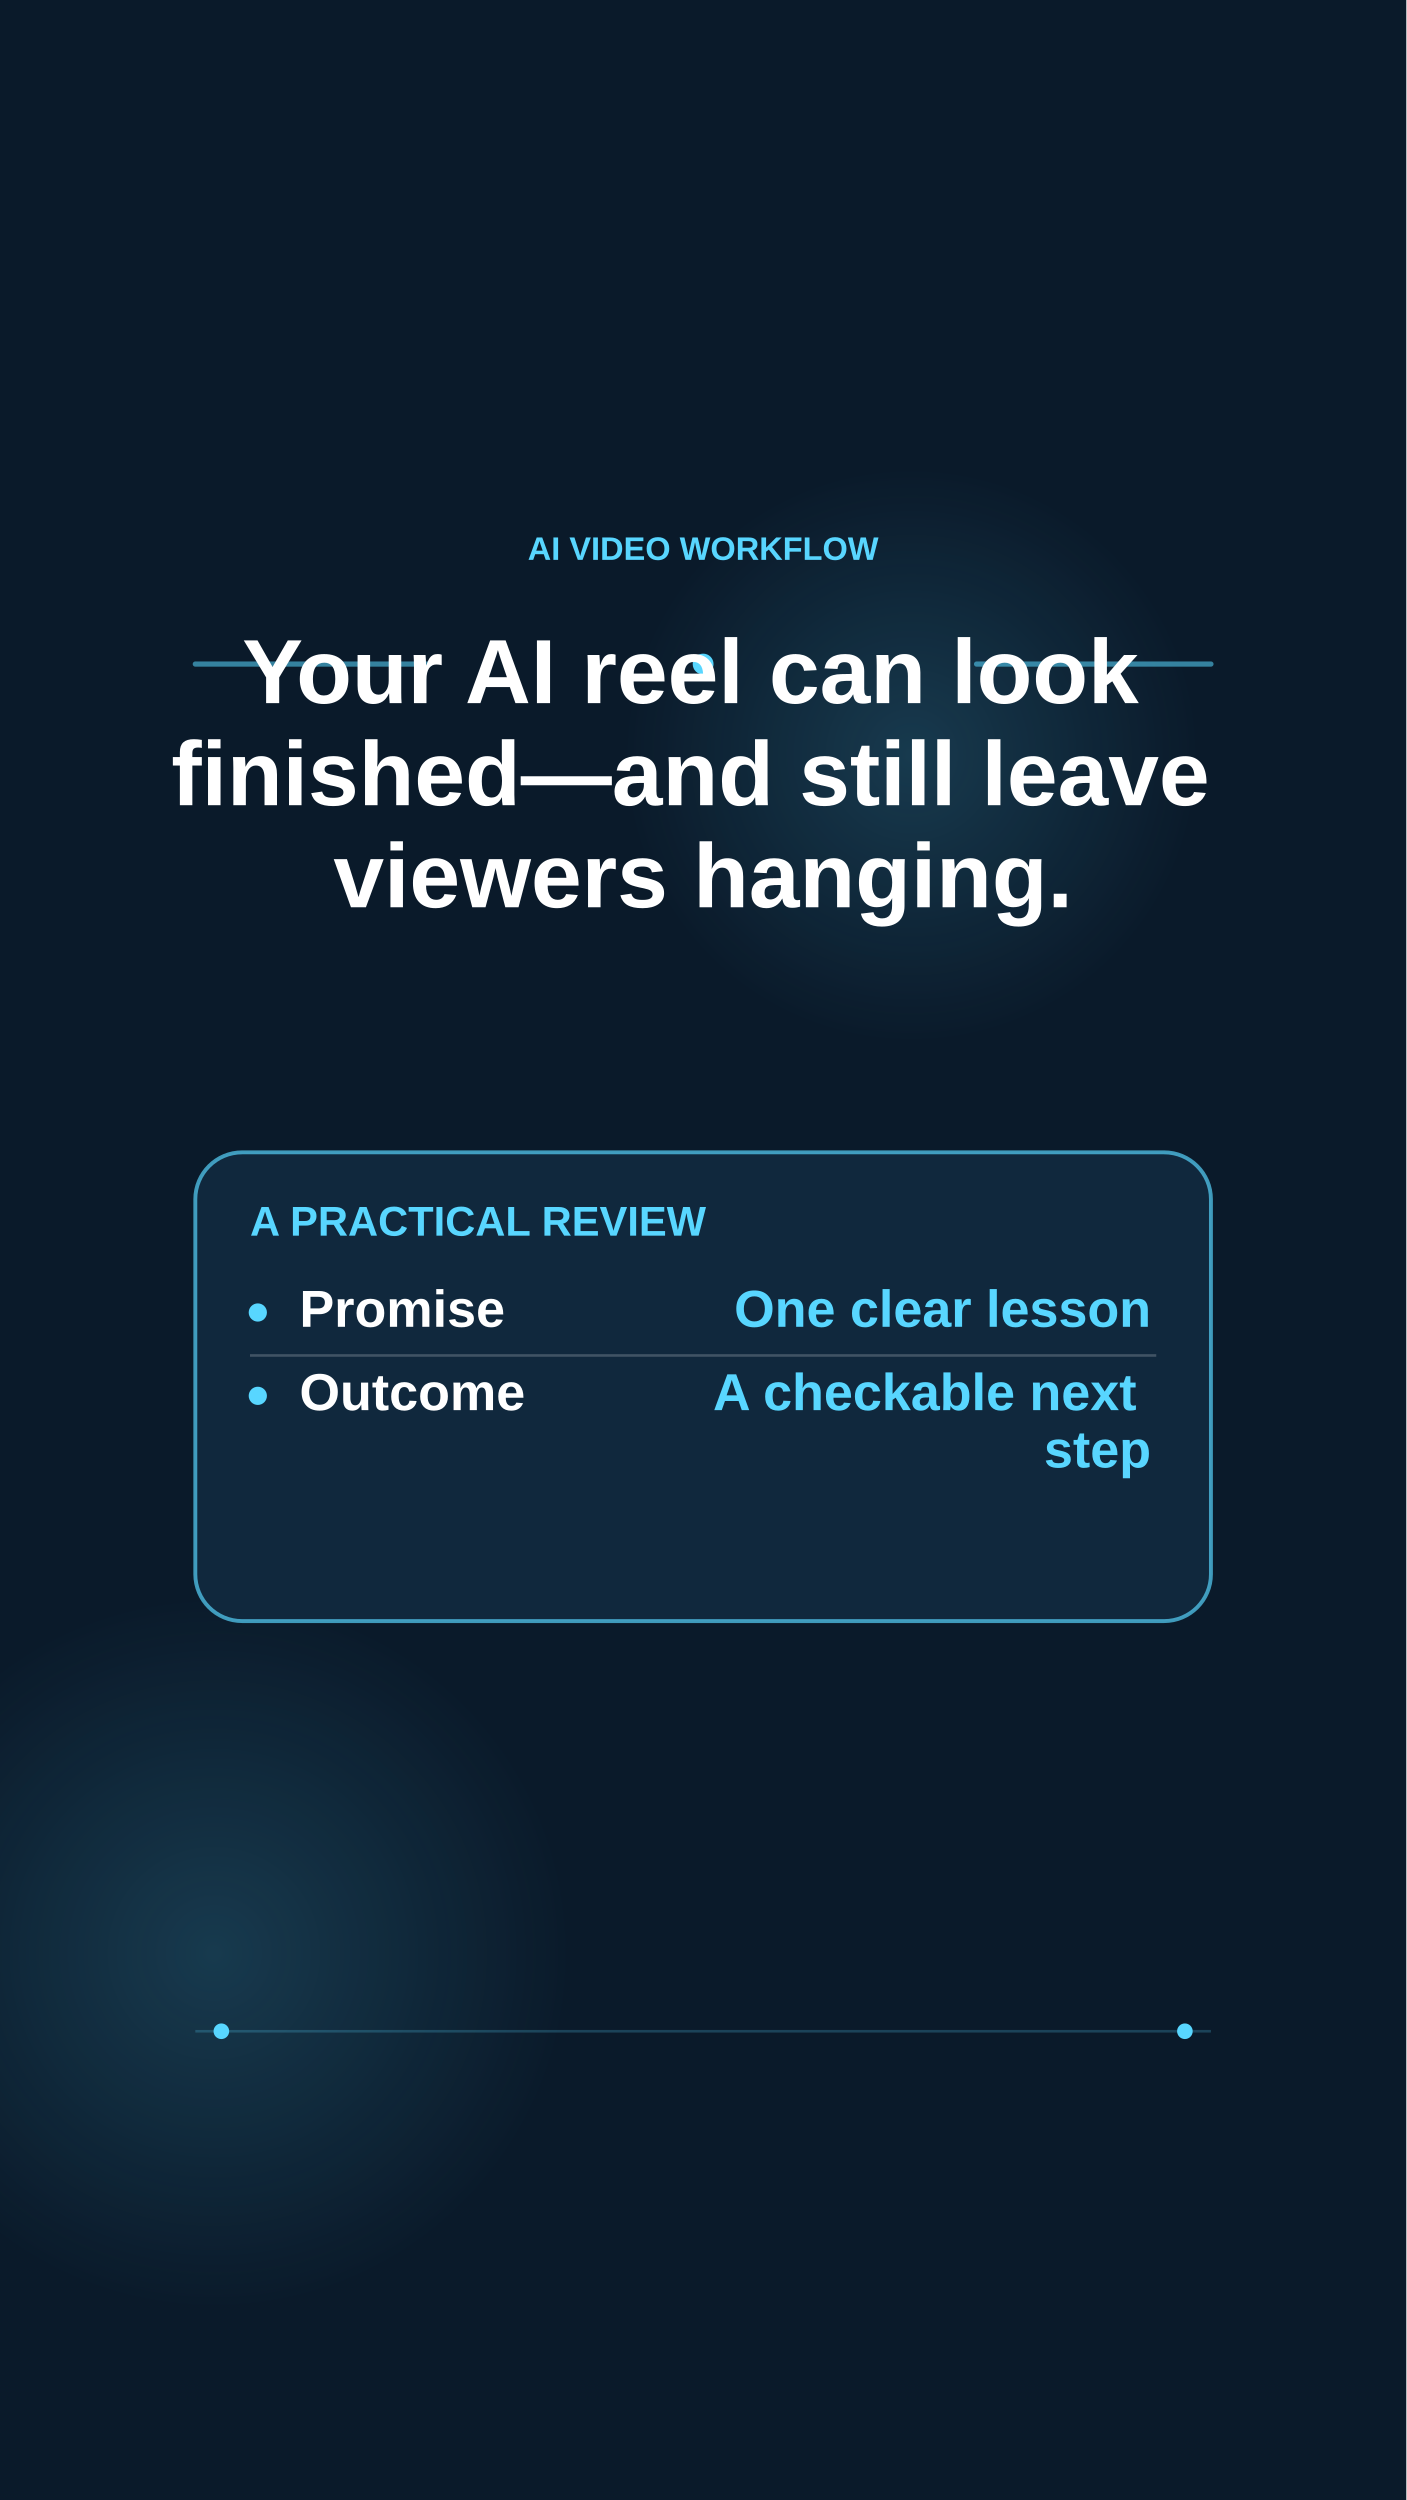
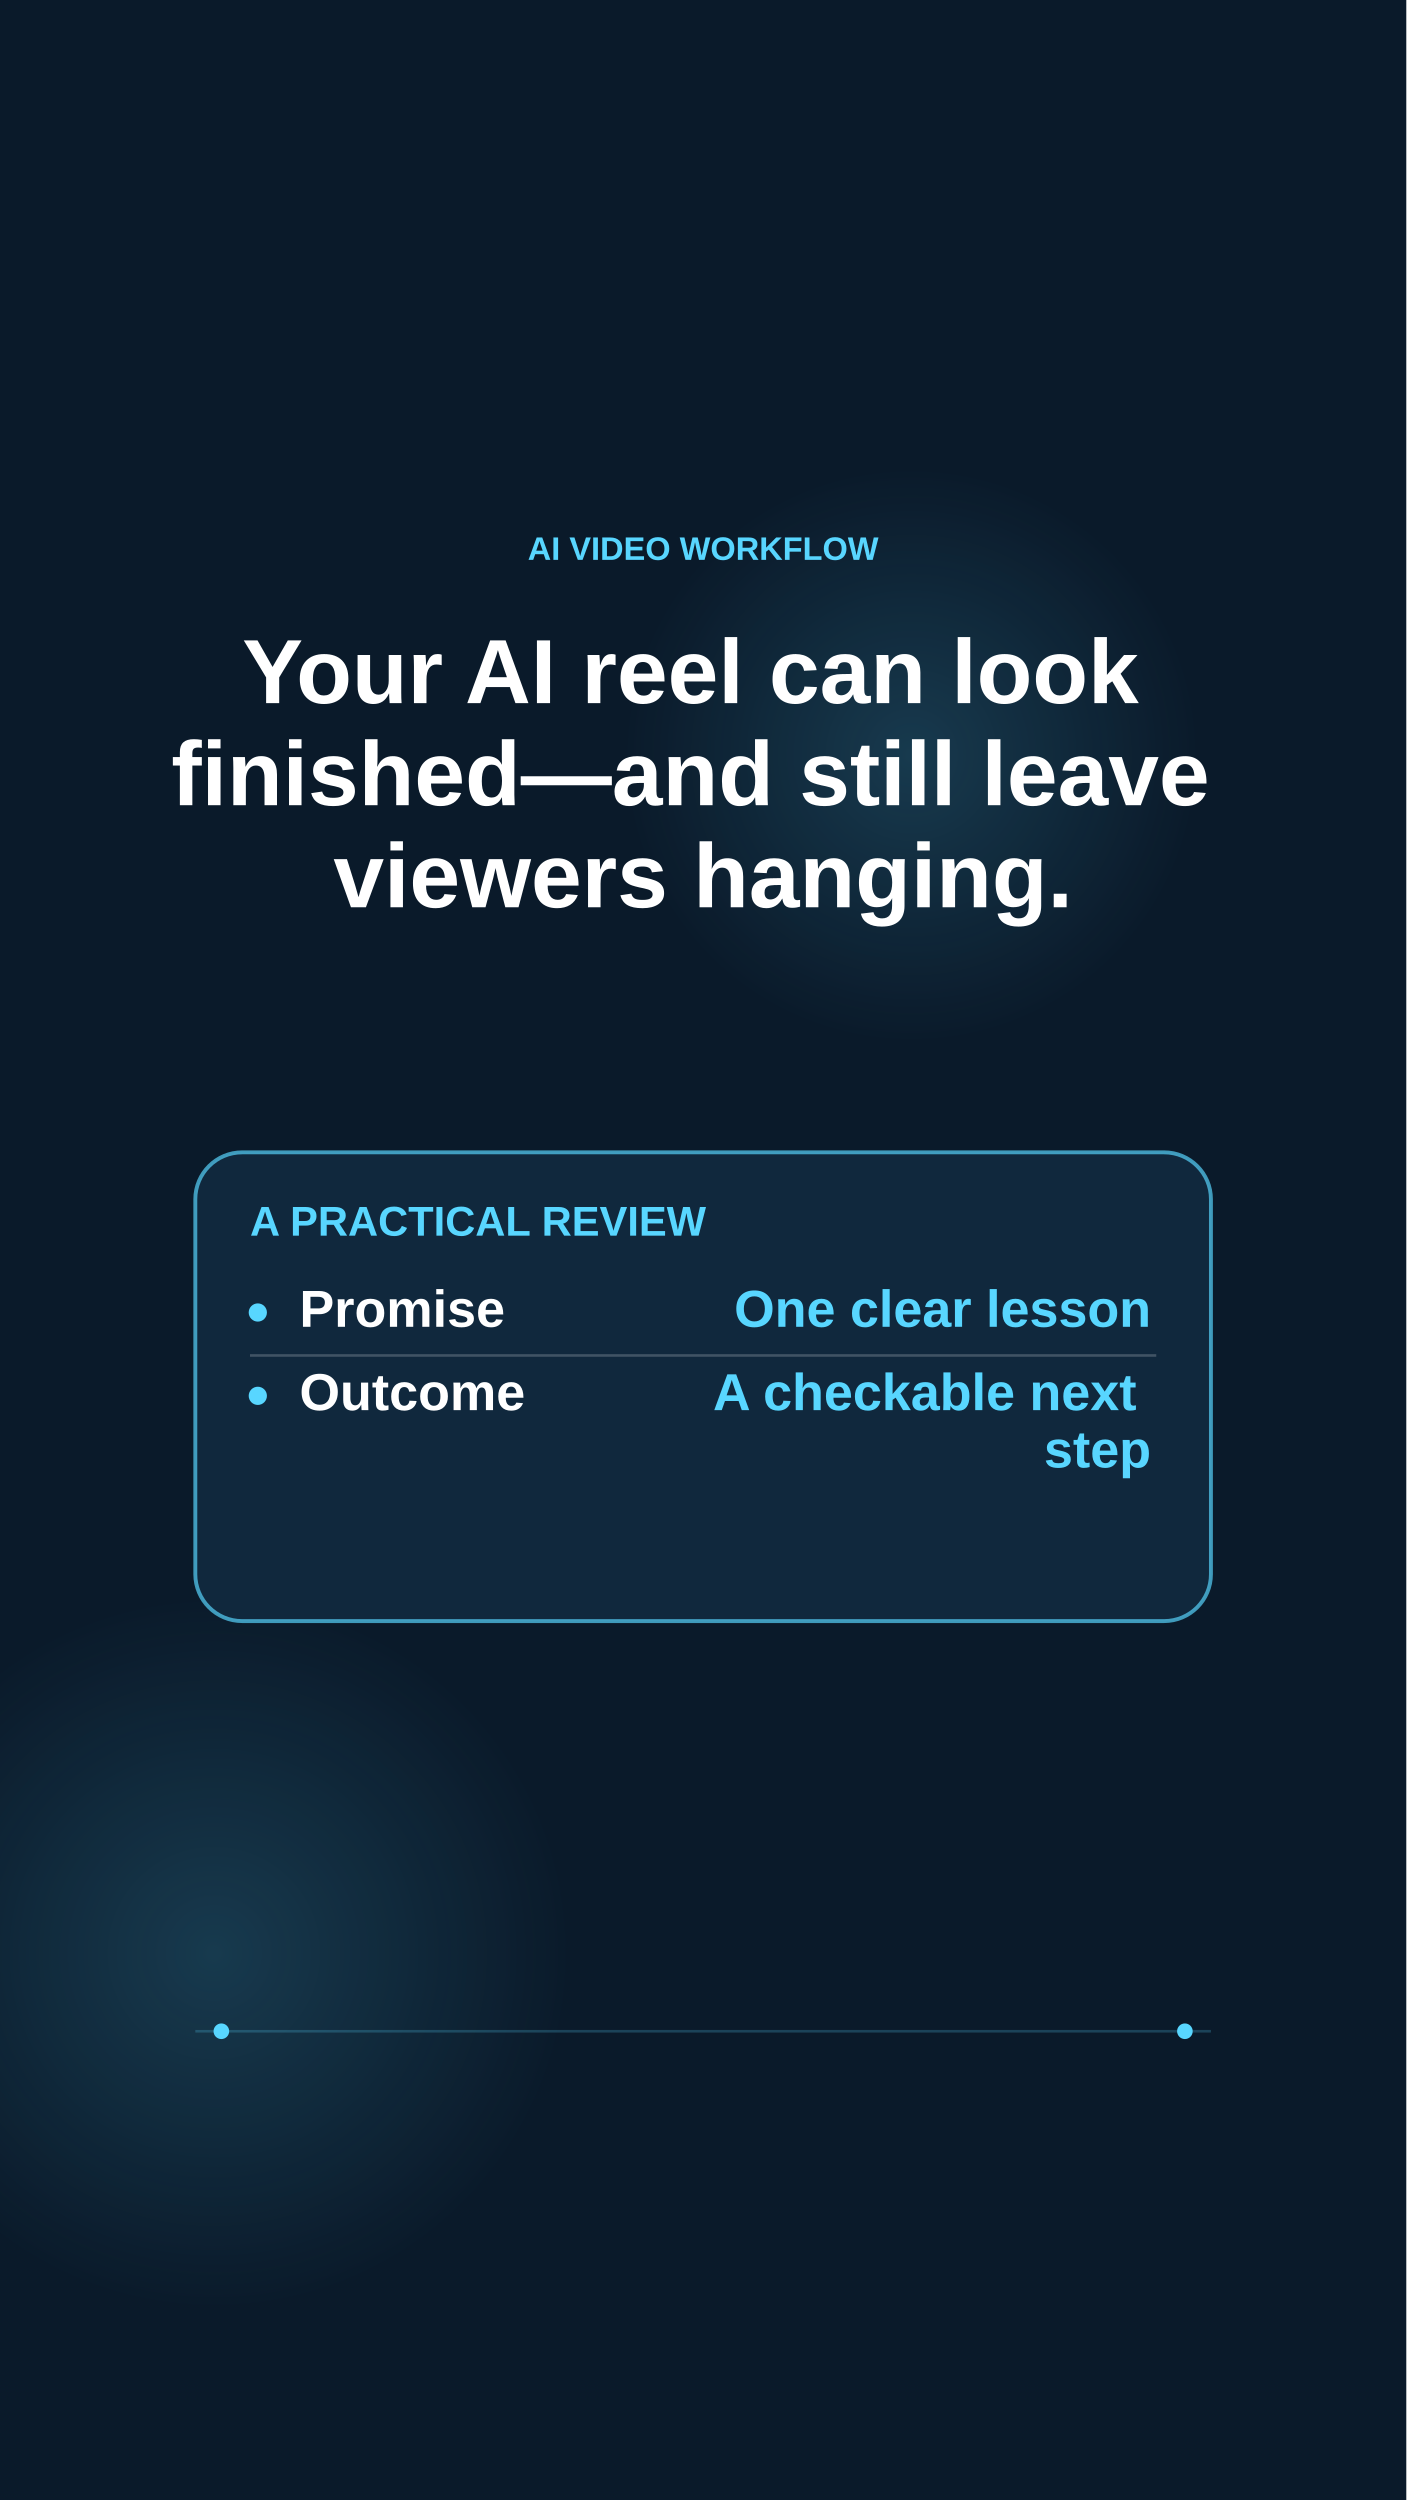
<svg xmlns="http://www.w3.org/2000/svg" width="1080" height="1920" viewBox="0 0 1080 1920">
  <defs>
    <radialGradient id="glow">
      <stop offset="0" stop-color="#58D6FF" stop-opacity=".17" />
      <stop offset="1" stop-color="#58D6FF" stop-opacity="0" />
    </radialGradient>
    <linearGradient id="edge" x1="0" y1="0" x2="1" y2="1">
      <stop stop-color="#58D6FF" stop-opacity=".45" />
      <stop offset="1" stop-color="#58D6FF" stop-opacity=".06" />
    </linearGradient>
  </defs>
  <rect width="1080" height="1920" fill="#0A1A2A" />
  <circle cx="700" cy="580" r="220" fill="url(#glow)" />
  <circle cx="164" cy="1500" r="275" fill="url(#glow)" />
  <path d="M70 0v1920" stroke="url(#edge)" stroke-width="2" />
-   <path d="M150 510h180M750 510h180" stroke="#58D6FF" stroke-opacity=".55" stroke-width="4" stroke-linecap="round" />
-   <circle cx="540" cy="510" r="8" fill="#58D6FF" />
  <text class="eyebrow" x="540" y="430" fill="#58D6FF" font-family="Arial, Helvetica, sans-serif" font-size="25" font-weight="700" text-anchor="middle">
    <tspan x="540" dy="0">AI VIDEO WORKFLOW</tspan>
  </text>
  <text class="headline" x="540" y="540" fill="#FFFFFF" font-family="Arial, Helvetica, sans-serif" font-size="70" font-weight="800" text-anchor="middle">
    <tspan x="540" dy="0">Your AI reel can look</tspan>
    <tspan x="540" dy="78.4">finished—and still leave</tspan>
    <tspan x="540" dy="78.4">viewers hanging.</tspan>
  </text>
  <g>
    <rect x="150" y="885" width="780" height="360" rx="36" fill="#10283D" stroke="#58D6FF" stroke-opacity="0.68" stroke-width="3" />
    <text class="" x="192" y="949" fill="#58D6FF" font-family="Arial, Helvetica, sans-serif" font-size="32" font-weight="700" text-anchor="start">
      <tspan x="192" dy="0">A PRACTICAL REVIEW</tspan>
    </text>
    <circle cx="198" cy="1008" r="7" fill="#58D6FF" />
    <text class="" x="230" y="1019" fill="#FFFFFF" font-family="Arial, Helvetica, sans-serif" font-size="40" font-weight="700" text-anchor="start">
      <tspan x="230" dy="0">Promise</tspan>
    </text>
    <text class="" x="884" y="1019" fill="#58D6FF" font-family="Arial, Helvetica, sans-serif" font-size="40" font-weight="700" text-anchor="end">
      <tspan x="884" dy="0">One clear lesson</tspan>
    </text>
    <path d="M192 1041h696" stroke="#FFFFFF" stroke-opacity=".2" stroke-width="2" />
    <circle cx="198" cy="1072" r="7" fill="#58D6FF" />
    <text class="" x="230" y="1083" fill="#FFFFFF" font-family="Arial, Helvetica, sans-serif" font-size="40" font-weight="700" text-anchor="start">
      <tspan x="230" dy="0">Outcome</tspan>
    </text>
    <text class="" x="884" y="1083" fill="#58D6FF" font-family="Arial, Helvetica, sans-serif" font-size="40" font-weight="700" text-anchor="end">
      <tspan x="884" dy="0">A checkable next</tspan>
      <tspan x="884" dy="44">step</tspan>
    </text>
  </g>
  <path d="M150 1560h780" stroke="#58D6FF" stroke-opacity=".22" stroke-width="2" />
  <circle cx="170" cy="1560" r="6" fill="#58D6FF" />
  <circle cx="910" cy="1560" r="6" fill="#58D6FF" />
</svg>
